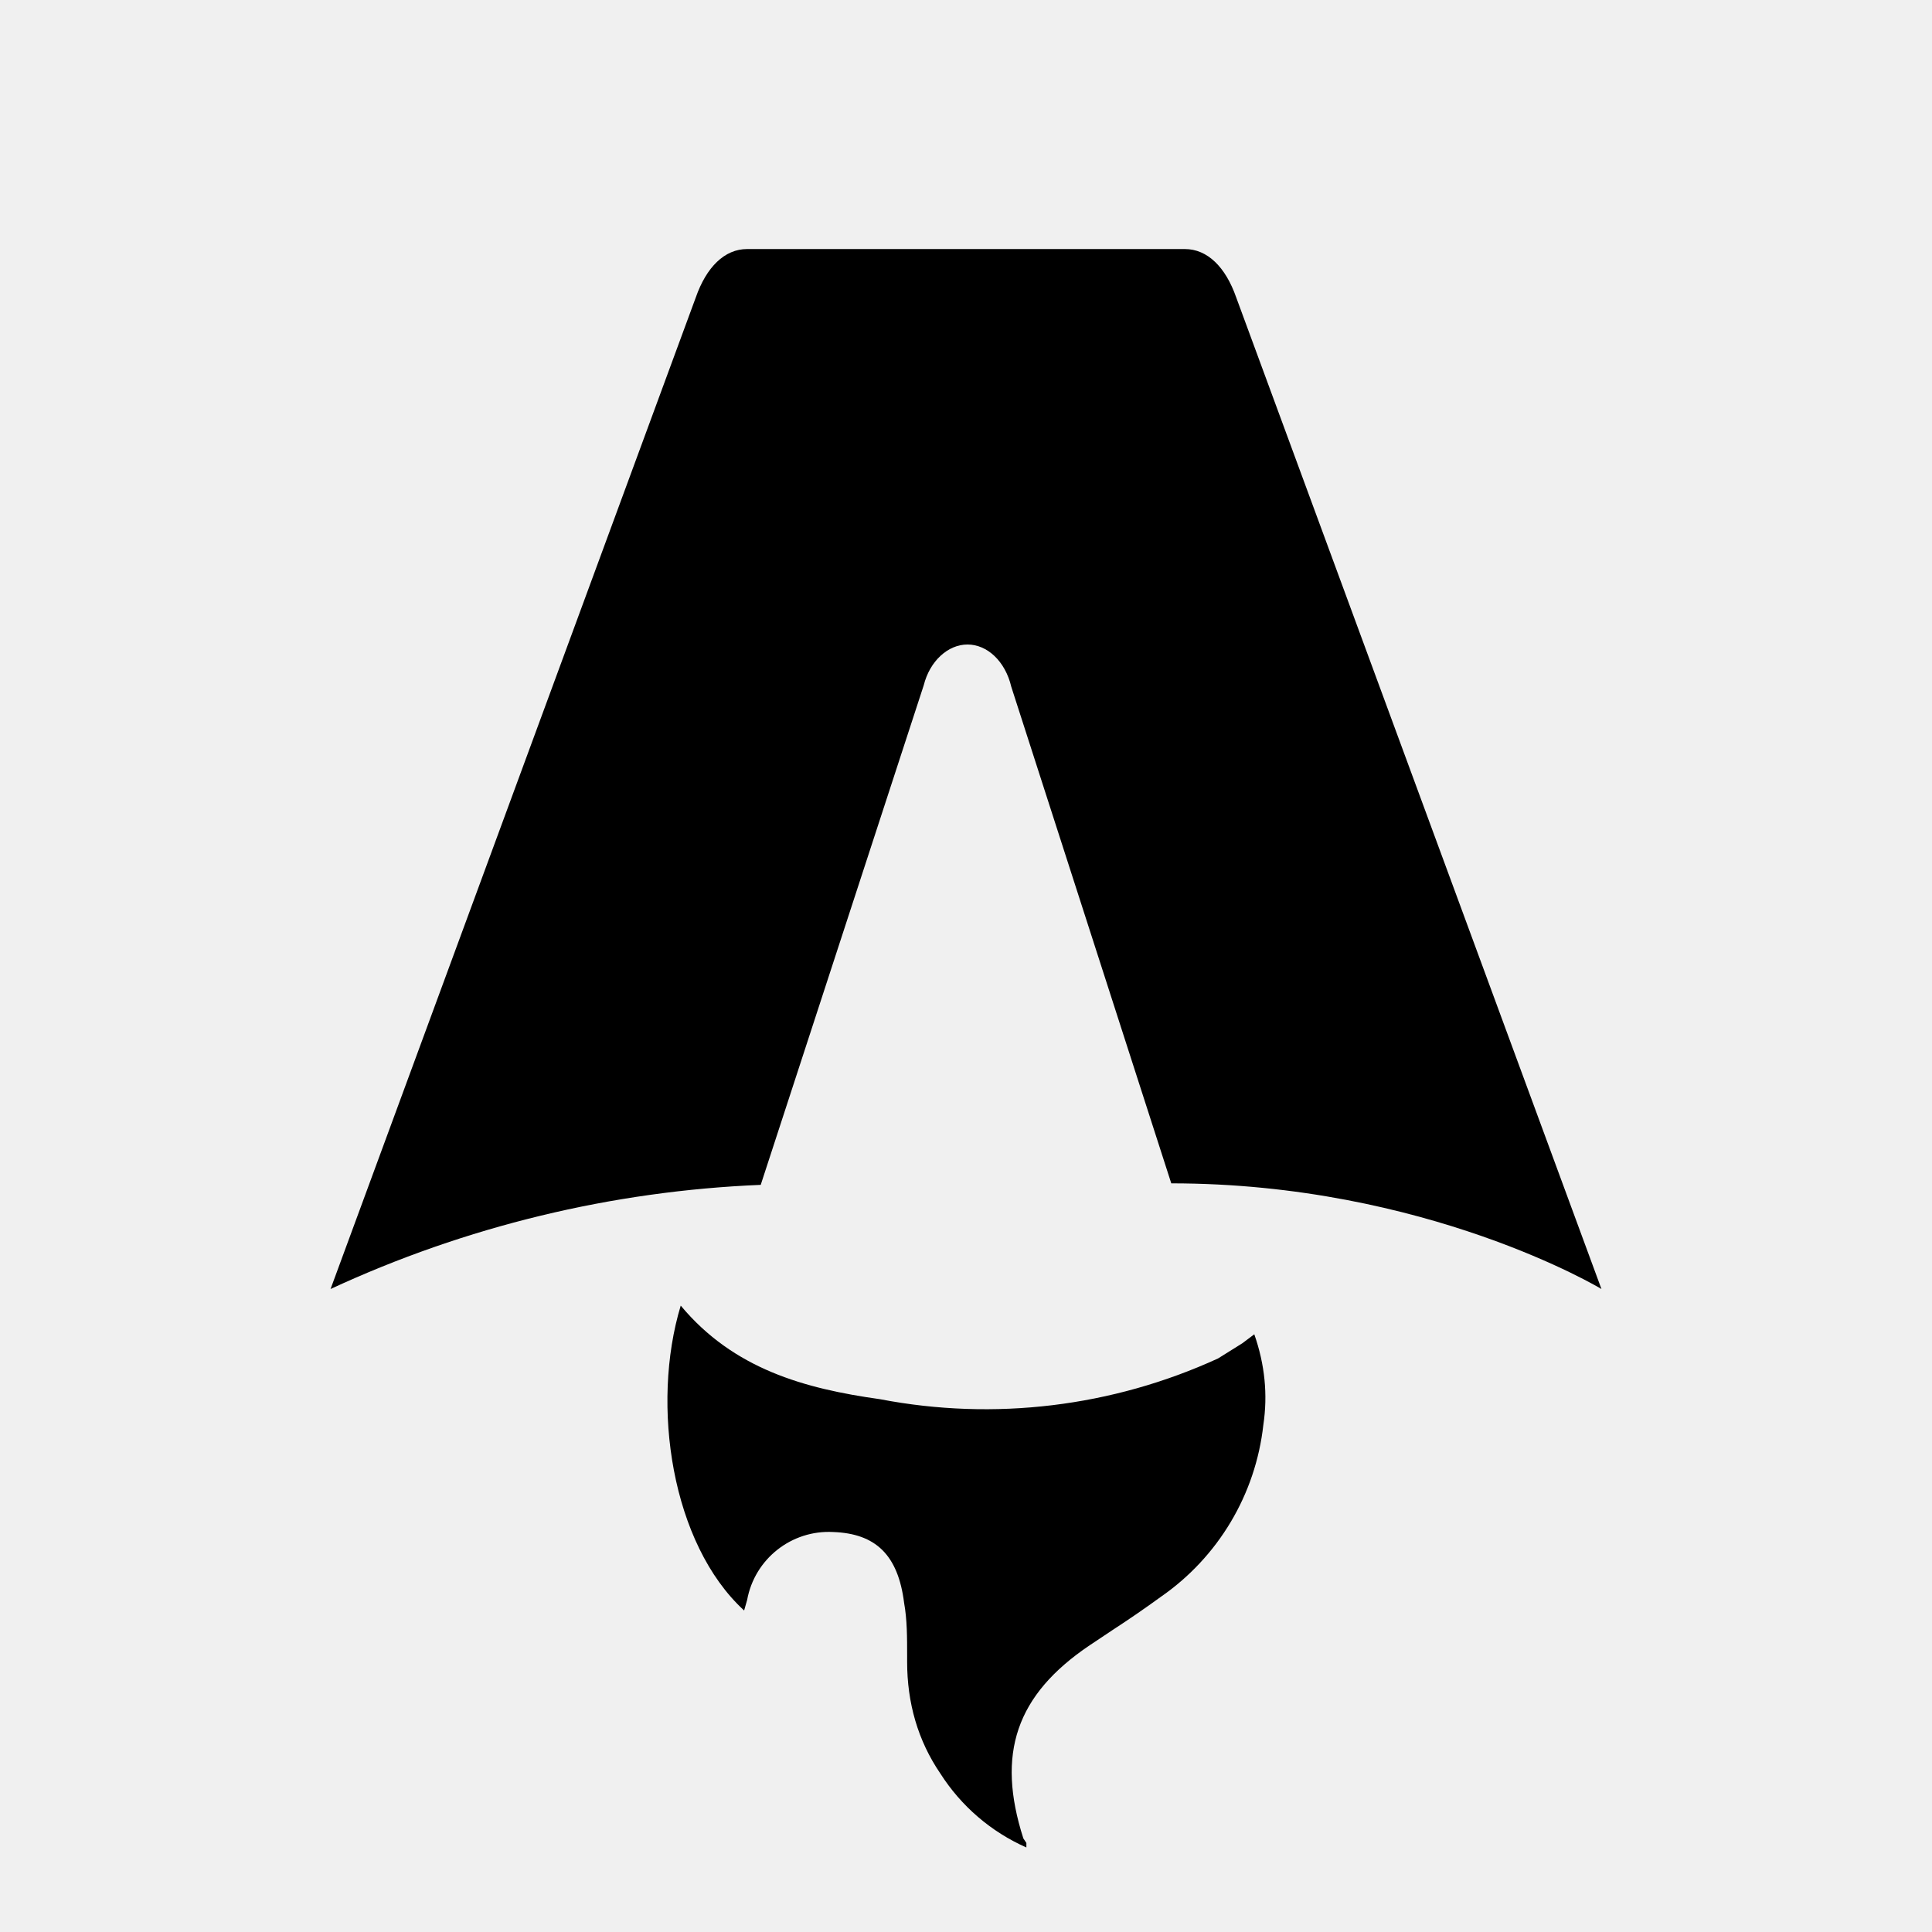
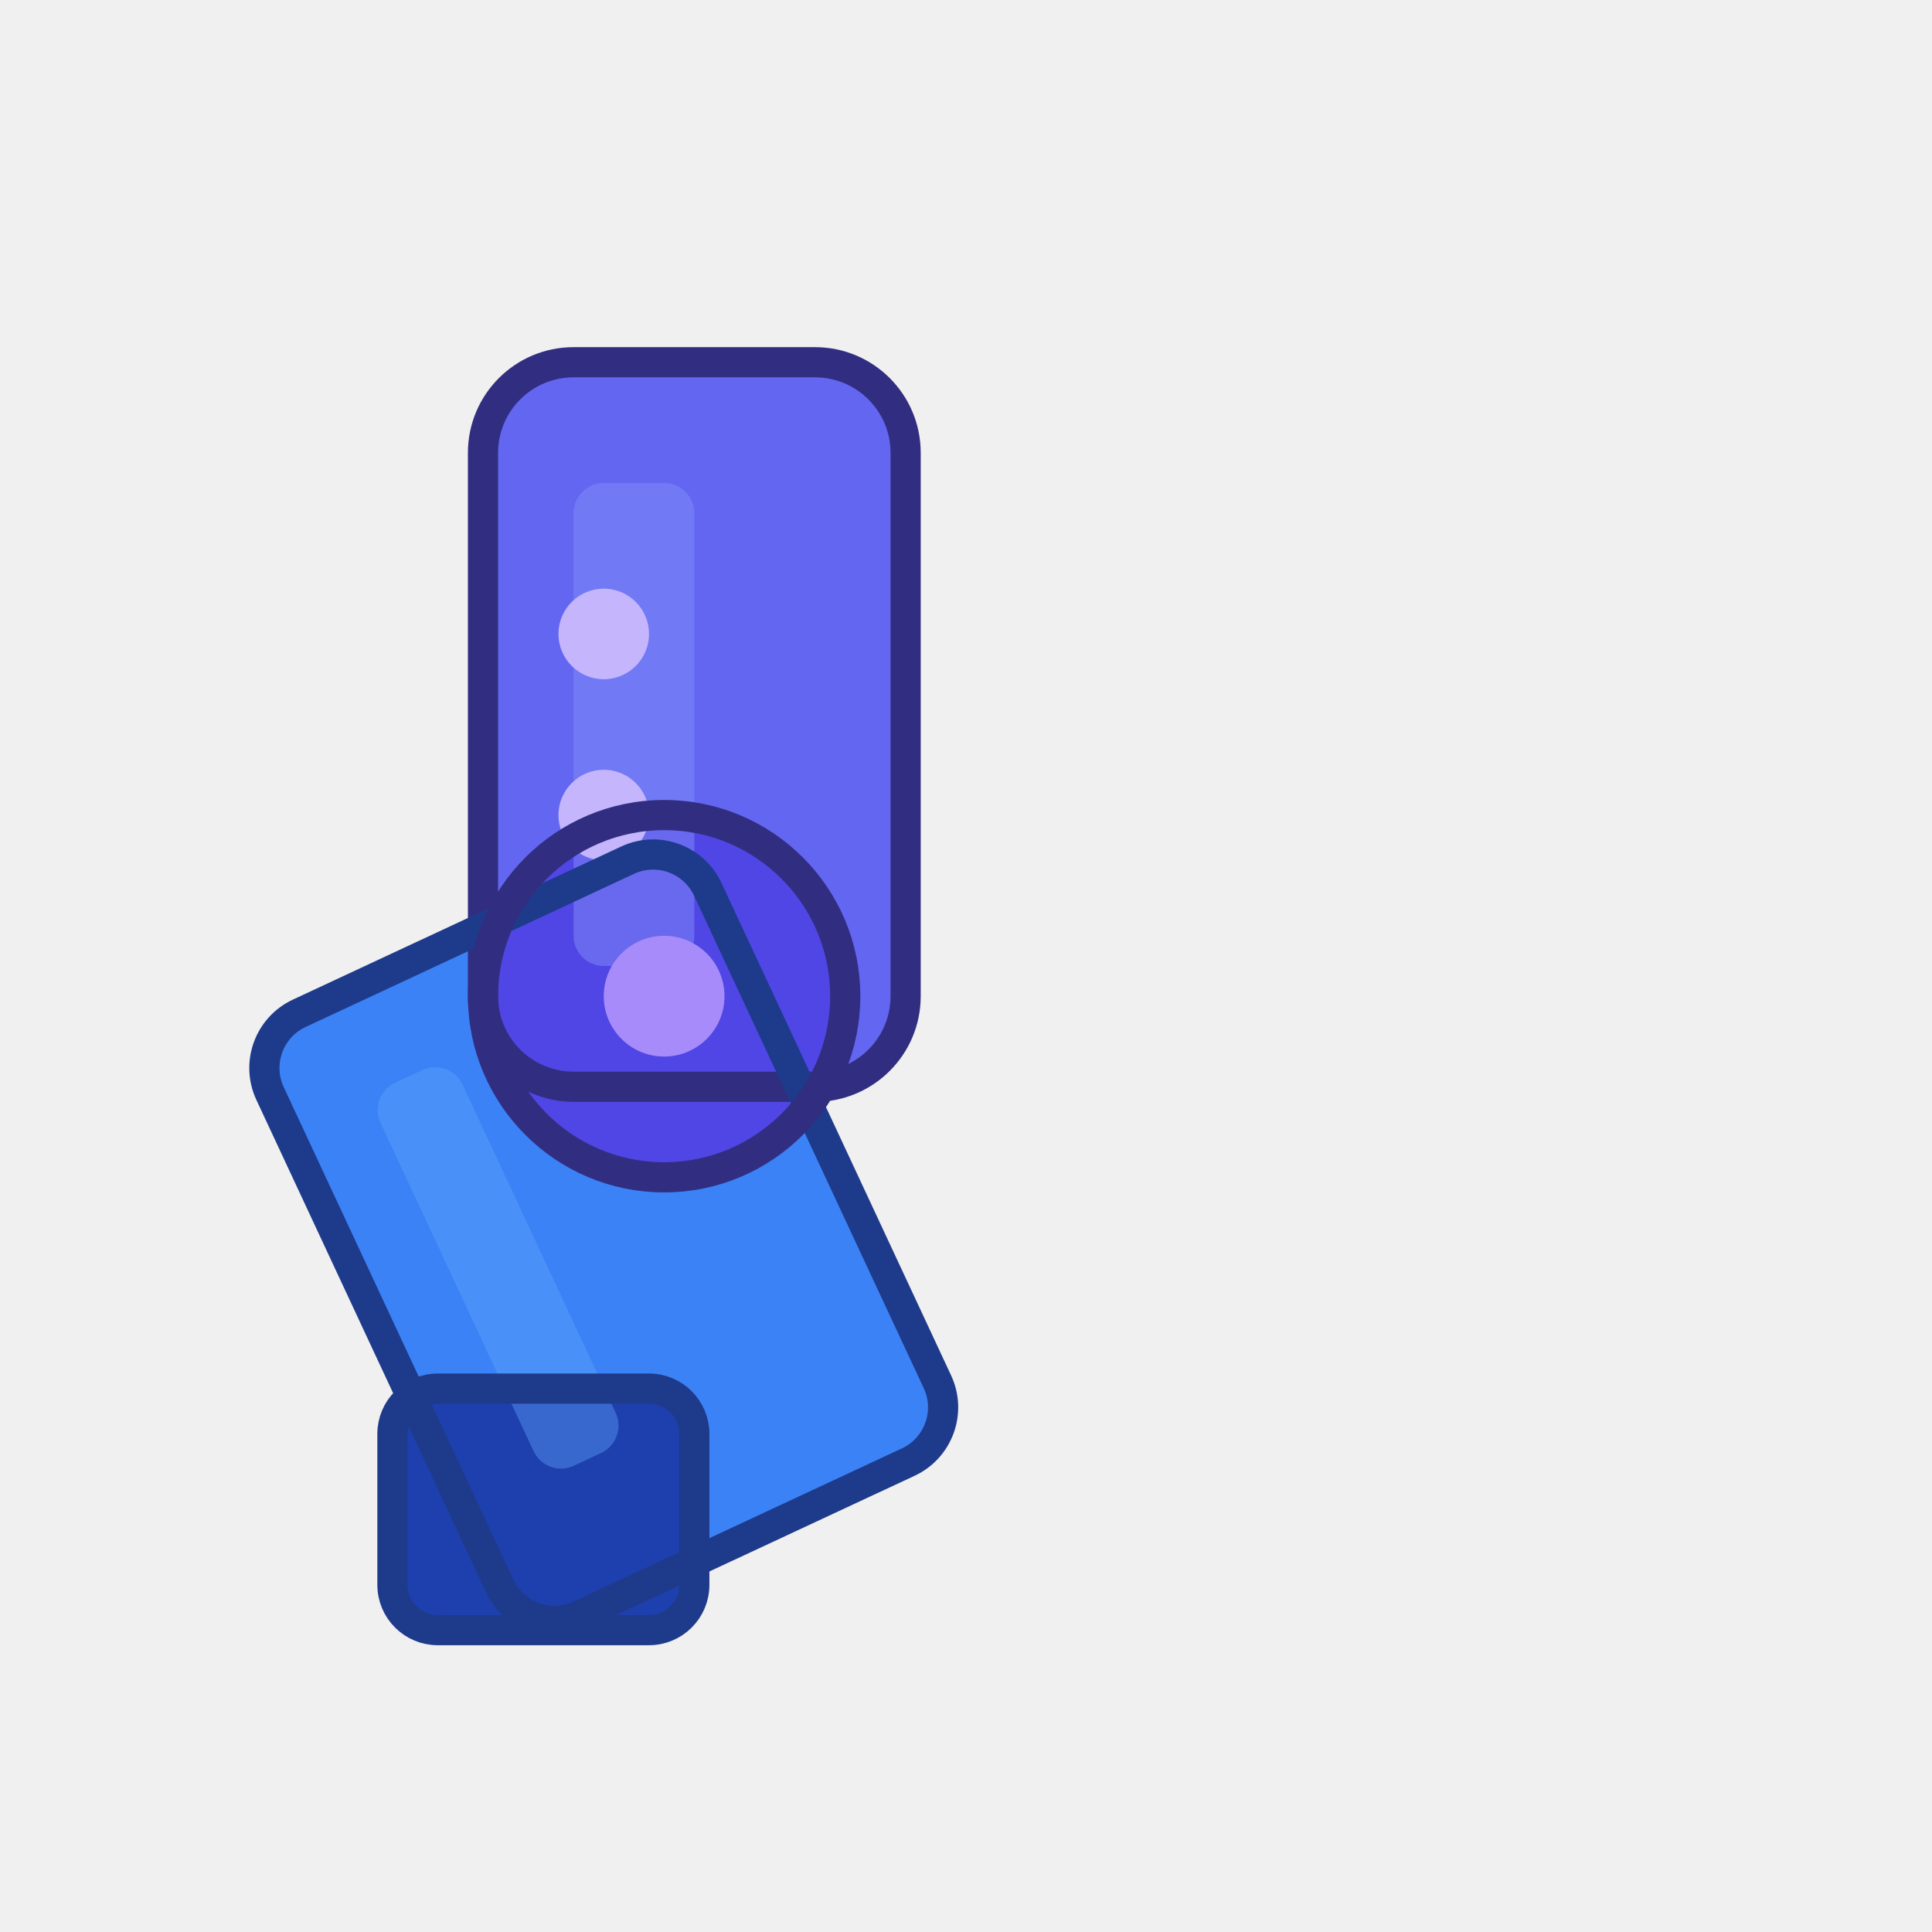
- <svg xmlns="http://www.w3.org/2000/svg" fill="none" viewBox="0 0 128 128">
-   <path d="M50.4 78.5a75.1 75.1 0 0 0-28.5 6.9l24.2-65.7c.7-2 1.9-3.2 3.4-3.2h29c1.5 0 2.7 1.2 3.4 3.2l24.2 65.7s-11.6-7-28.5-7L67 45.5c-.4-1.7-1.6-2.8-2.9-2.8-1.3 0-2.5 1.1-2.9 2.7L50.4 78.5Zm-1.1 28.2Zm-4.2-20.2c-2 6.6-.6 15.8 4.2 20.2a17.5 17.5 0 0 1 .2-.7 5.5 5.5 0 0 1 5.7-4.5c2.8.1 4.3 1.5 4.7 4.7.2 1.1.2 2.3.2 3.5v.4c0 2.7.7 5.2 2.2 7.4a13 13 0 0 0 5.7 4.9v-.3l-.2-.3c-1.8-5.6-.5-9.5 4.4-12.8l1.5-1a73 73 0 0 0 3.2-2.2 16 16 0 0 0 6.8-11.4c.3-2 .1-4-.6-6l-.8.6-1.6 1a37 37 0 0 1-22.4 2.7c-5-.7-9.7-2-13.2-6.2Z" />
-   <style>
-         path { fill: #000; }
-         @media (prefers-color-scheme: dark) {
-             path { fill: #FFF; }
-         }
-     </style>
+ <svg xmlns="http://www.w3.org/2000/svg" viewBox="0 0 128 128">
+   <rect x="32" y="24" width="28" height="48" rx="6" fill="#6366F1" />
+   <rect x="24" y="60" width="32" height="44" rx="4" fill="#3B82F6" transform="rotate(-25 40 82)" />
+   <circle cx="44" cy="66" r="12" fill="#4F46E5" />
+   <rect x="26" y="92" width="20" height="16" rx="3" fill="#1E40AF" />
+   <rect x="38" y="32" width="8" height="32" rx="2" fill="#818CF8" opacity="0.5" />
+   <rect x="30" y="70" width="6" height="28" rx="2" fill="#60A5FA" opacity="0.4" transform="rotate(-25 33 84)" />
+   <circle cx="40" cy="42" r="3" fill="#C4B5FD" />
+   <circle cx="40" cy="54" r="3" fill="#C4B5FD" />
+   <circle cx="44" cy="66" r="4" fill="#A78BFA" />
+   <rect x="32" y="24" width="28" height="48" rx="6" fill="none" stroke="#312E81" stroke-width="2" />
+   <rect x="24" y="60" width="32" height="44" rx="4" fill="none" stroke="#1E3A8A" stroke-width="2" transform="rotate(-25 40 82)" />
+   <circle cx="44" cy="66" r="12" fill="none" stroke="#312E81" stroke-width="2" />
+   <rect x="26" y="92" width="20" height="16" rx="3" fill="none" stroke="#1E3A8A" stroke-width="2" />
</svg>
